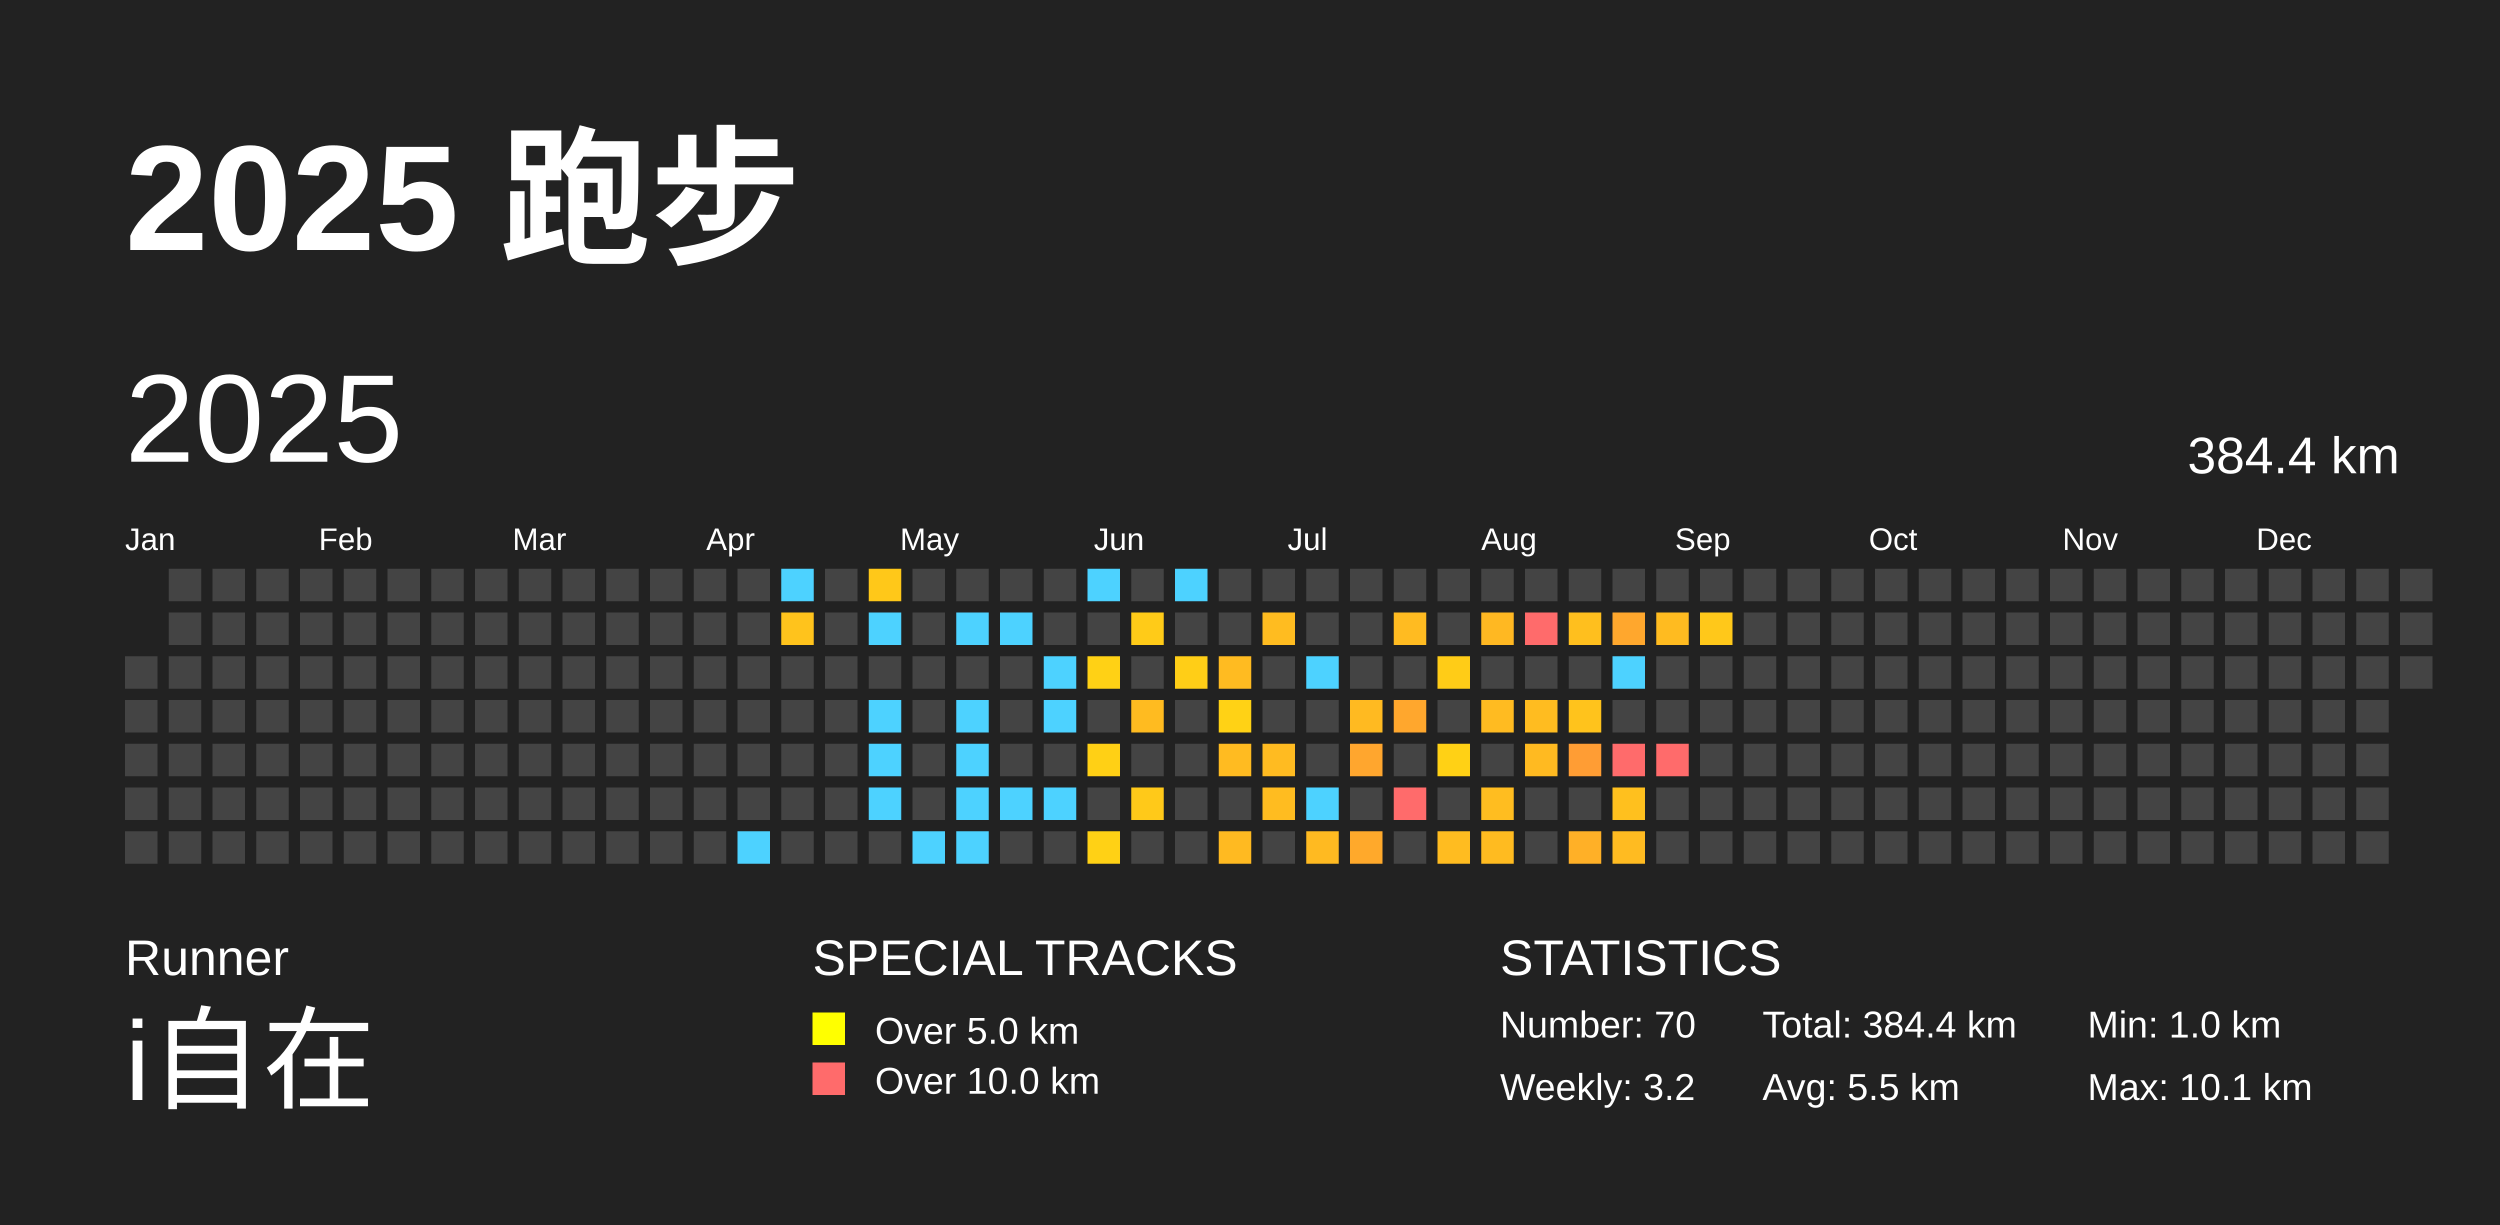
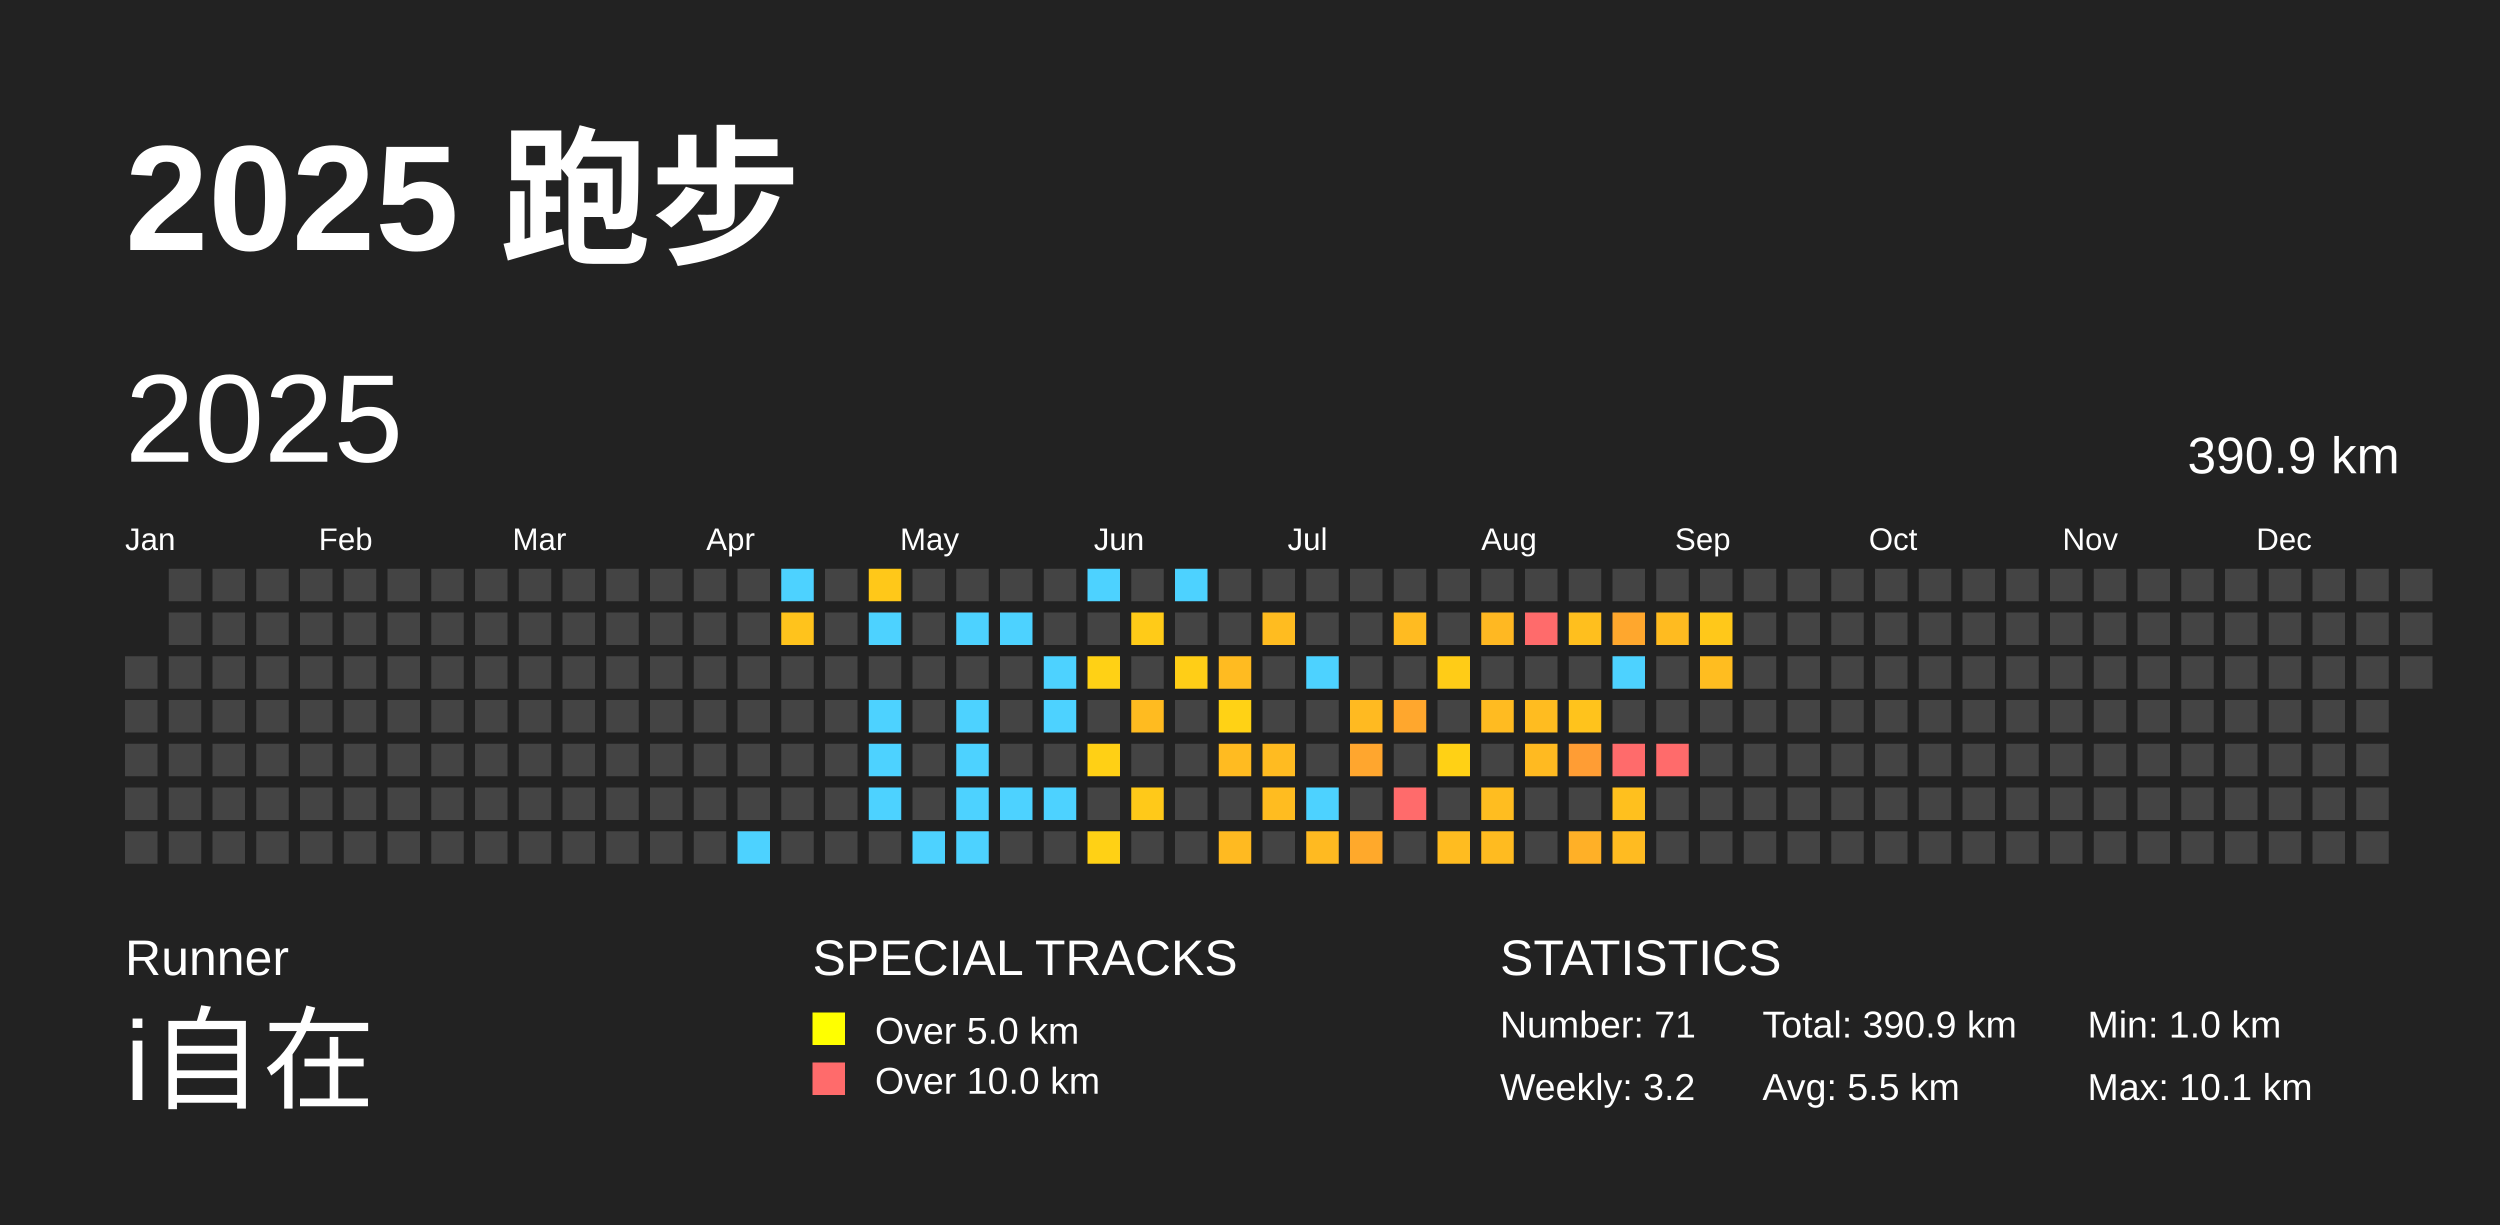
<svg xmlns="http://www.w3.org/2000/svg" baseProfile="full" height="98mm" version="1.1" viewBox="0,0,200,98" width="200mm">
  <defs />
  <rect fill="#222222" height="98" width="200" x="0" y="0" />
  <text fill="#FFFFFF" style="font-size:12px; font-family:Arial; font-weight:bold;" x="10" y="20">2025 跑步</text>
  <text fill="#FFFFFF" style="font-size:4px; font-family:Arial" x="10" y="78">Runner</text>
  <text fill="#FFFFFF" style="font-size:9px; font-family:Arial" x="10" y="88">i自在</text>
  <text fill="#FFFFFF" style="font-size:4px; font-family:Arial" x="65" y="78">SPECIAL TRACKS</text>
  <rect fill="#FFFF00" height="2.6" width="2.6" x="65" y="81" />
  <text fill="#FFFFFF" style="font-size:3px; font-family:Arial" x="70" y="83.5">Over 5.0 km</text>
  <rect fill="#FF6B6B" height="2.6" width="2.6" x="65" y="85" />
  <text fill="#FFFFFF" style="font-size:3px; font-family:Arial" x="70" y="87.5">Over 10.0 km</text>
  <text fill="#FFFFFF" style="font-size:4px; font-family:Arial" x="120" y="78">STATISTICS</text>
-   <text fill="#FFFFFF" style="font-size:3px; font-family:Arial" x="120" y="83">Number: 70</text>
+   <text fill="#FFFFFF" style="font-size:3px; font-family:Arial" x="120" y="83">Number: 71</text>
  <text fill="#FFFFFF" style="font-size:3px; font-family:Arial" x="120" y="88">Weekly: 3.2</text>
-   <text fill="#FFFFFF" style="font-size:3px; font-family:Arial" x="141" y="83">Total: 384.4 km</text>
+   <text fill="#FFFFFF" style="font-size:3px; font-family:Arial" x="141" y="83">Total: 390.9 km</text>
  <text fill="#FFFFFF" style="font-size:3px; font-family:Arial" x="141" y="88">Avg: 5.5 km</text>
  <text fill="#FFFFFF" style="font-size:3px; font-family:Arial" x="167" y="83">Min: 1.0 km</text>
  <text fill="#FFFFFF" style="font-size:3px; font-family:Arial" x="167" y="88">Max: 10.1 km</text>
  <text dominant-baseline="hanging" fill="#FFFFFF" style="font-size:10.0px; font-family:Arial;" x="10" y="30">2025</text>
-   <text dominant-baseline="hanging" fill="#FFFFFF" style="font-size:4.125px; font-family:Arial;" x="175" y="35">384.4 km</text>
+   <text dominant-baseline="hanging" fill="#FFFFFF" style="font-size:4.125px; font-family:Arial;" x="175" y="35">390.9 km</text>
  <text fill="#FFFFFF" style="font-size:2.5px; font-family:Arial" x="10.0" y="44">Jan</text>
  <text fill="#FFFFFF" style="font-size:2.5px; font-family:Arial" x="25.5" y="44">Feb</text>
  <text fill="#FFFFFF" style="font-size:2.5px; font-family:Arial" x="41.0" y="44">Mar</text>
  <text fill="#FFFFFF" style="font-size:2.5px; font-family:Arial" x="56.5" y="44">Apr</text>
  <text fill="#FFFFFF" style="font-size:2.5px; font-family:Arial" x="72.0" y="44">May</text>
  <text fill="#FFFFFF" style="font-size:2.5px; font-family:Arial" x="87.5" y="44">Jun</text>
  <text fill="#FFFFFF" style="font-size:2.5px; font-family:Arial" x="103.0" y="44">Jul</text>
  <text fill="#FFFFFF" style="font-size:2.5px; font-family:Arial" x="118.5" y="44">Aug</text>
  <text fill="#FFFFFF" style="font-size:2.5px; font-family:Arial" x="134.0" y="44">Sep</text>
  <text fill="#FFFFFF" style="font-size:2.5px; font-family:Arial" x="149.5" y="44">Oct</text>
  <text fill="#FFFFFF" style="font-size:2.5px; font-family:Arial" x="165.0" y="44">Nov</text>
  <text fill="#FFFFFF" style="font-size:2.5px; font-family:Arial" x="180.5" y="44">Dec</text>
  <rect fill="#444444" height="2.6" width="2.6" x="10.0" y="52.5" />
  <rect fill="#444444" height="2.6" width="2.6" x="10.0" y="56.0" />
  <rect fill="#444444" height="2.6" width="2.6" x="10.0" y="59.5" />
  <rect fill="#444444" height="2.6" width="2.6" x="10.0" y="63.0" />
  <rect fill="#444444" height="2.6" width="2.6" x="10.0" y="66.5" />
  <rect fill="#444444" height="2.6" width="2.6" x="13.5" y="45.5" />
  <rect fill="#444444" height="2.6" width="2.6" x="13.5" y="49.0" />
  <rect fill="#444444" height="2.6" width="2.6" x="13.5" y="52.5" />
  <rect fill="#444444" height="2.6" width="2.6" x="13.5" y="56.0" />
  <rect fill="#444444" height="2.6" width="2.6" x="13.5" y="59.5" />
  <rect fill="#444444" height="2.6" width="2.6" x="13.5" y="63.0" />
  <rect fill="#444444" height="2.6" width="2.6" x="13.5" y="66.5" />
  <rect fill="#444444" height="2.6" width="2.6" x="17.0" y="45.5" />
  <rect fill="#444444" height="2.6" width="2.6" x="17.0" y="49.0" />
  <rect fill="#444444" height="2.6" width="2.6" x="17.0" y="52.5" />
  <rect fill="#444444" height="2.6" width="2.6" x="17.0" y="56.0" />
  <rect fill="#444444" height="2.6" width="2.6" x="17.0" y="59.5" />
  <rect fill="#444444" height="2.6" width="2.6" x="17.0" y="63.0" />
  <rect fill="#444444" height="2.6" width="2.6" x="17.0" y="66.5" />
  <rect fill="#444444" height="2.6" width="2.6" x="20.5" y="45.5" />
  <rect fill="#444444" height="2.6" width="2.6" x="20.5" y="49.0" />
  <rect fill="#444444" height="2.6" width="2.6" x="20.5" y="52.5" />
  <rect fill="#444444" height="2.6" width="2.6" x="20.5" y="56.0" />
  <rect fill="#444444" height="2.6" width="2.6" x="20.5" y="59.5" />
  <rect fill="#444444" height="2.6" width="2.6" x="20.5" y="63.0" />
  <rect fill="#444444" height="2.6" width="2.6" x="20.5" y="66.5" />
  <rect fill="#444444" height="2.6" width="2.6" x="24.0" y="45.5" />
  <rect fill="#444444" height="2.6" width="2.6" x="24.0" y="49.0" />
  <rect fill="#444444" height="2.6" width="2.6" x="24.0" y="52.5" />
  <rect fill="#444444" height="2.6" width="2.6" x="24.0" y="56.0" />
  <rect fill="#444444" height="2.6" width="2.6" x="24.0" y="59.5" />
  <rect fill="#444444" height="2.6" width="2.6" x="24.0" y="63.0" />
  <rect fill="#444444" height="2.6" width="2.6" x="24.0" y="66.5" />
  <rect fill="#444444" height="2.6" width="2.6" x="27.5" y="45.5" />
  <rect fill="#444444" height="2.6" width="2.6" x="27.5" y="49.0" />
  <rect fill="#444444" height="2.6" width="2.6" x="27.5" y="52.5" />
  <rect fill="#444444" height="2.6" width="2.6" x="27.5" y="56.0" />
  <rect fill="#444444" height="2.6" width="2.6" x="27.5" y="59.5" />
  <rect fill="#444444" height="2.6" width="2.6" x="27.5" y="63.0" />
  <rect fill="#444444" height="2.6" width="2.6" x="27.5" y="66.5" />
  <rect fill="#444444" height="2.6" width="2.6" x="31.0" y="45.5" />
  <rect fill="#444444" height="2.6" width="2.6" x="31.0" y="49.0" />
  <rect fill="#444444" height="2.6" width="2.6" x="31.0" y="52.5" />
  <rect fill="#444444" height="2.6" width="2.6" x="31.0" y="56.0" />
  <rect fill="#444444" height="2.6" width="2.6" x="31.0" y="59.5" />
  <rect fill="#444444" height="2.6" width="2.6" x="31.0" y="63.0" />
  <rect fill="#444444" height="2.6" width="2.6" x="31.0" y="66.5" />
  <rect fill="#444444" height="2.6" width="2.6" x="34.5" y="45.5" />
  <rect fill="#444444" height="2.6" width="2.6" x="34.5" y="49.0" />
  <rect fill="#444444" height="2.6" width="2.6" x="34.5" y="52.5" />
  <rect fill="#444444" height="2.6" width="2.6" x="34.5" y="56.0" />
  <rect fill="#444444" height="2.6" width="2.6" x="34.5" y="59.5" />
  <rect fill="#444444" height="2.6" width="2.6" x="34.5" y="63.0" />
  <rect fill="#444444" height="2.6" width="2.6" x="34.5" y="66.5" />
  <rect fill="#444444" height="2.6" width="2.6" x="38.0" y="45.5" />
  <rect fill="#444444" height="2.6" width="2.6" x="38.0" y="49.0" />
  <rect fill="#444444" height="2.6" width="2.6" x="38.0" y="52.5" />
  <rect fill="#444444" height="2.6" width="2.6" x="38.0" y="56.0" />
  <rect fill="#444444" height="2.6" width="2.6" x="38.0" y="59.5" />
  <rect fill="#444444" height="2.6" width="2.6" x="38.0" y="63.0" />
  <rect fill="#444444" height="2.6" width="2.6" x="38.0" y="66.5" />
  <rect fill="#444444" height="2.6" width="2.6" x="41.5" y="45.5" />
  <rect fill="#444444" height="2.6" width="2.6" x="41.5" y="49.0" />
  <rect fill="#444444" height="2.6" width="2.6" x="41.5" y="52.5" />
  <rect fill="#444444" height="2.6" width="2.6" x="41.5" y="56.0" />
  <rect fill="#444444" height="2.6" width="2.6" x="41.5" y="59.5" />
  <rect fill="#444444" height="2.6" width="2.6" x="41.5" y="63.0" />
  <rect fill="#444444" height="2.6" width="2.6" x="41.5" y="66.5" />
  <rect fill="#444444" height="2.6" width="2.6" x="45.0" y="45.5" />
  <rect fill="#444444" height="2.6" width="2.6" x="45.0" y="49.0" />
  <rect fill="#444444" height="2.6" width="2.6" x="45.0" y="52.5" />
  <rect fill="#444444" height="2.6" width="2.6" x="45.0" y="56.0" />
  <rect fill="#444444" height="2.6" width="2.6" x="45.0" y="59.5" />
  <rect fill="#444444" height="2.6" width="2.6" x="45.0" y="63.0" />
  <rect fill="#444444" height="2.6" width="2.6" x="45.0" y="66.5" />
  <rect fill="#444444" height="2.6" width="2.6" x="48.5" y="45.5" />
  <rect fill="#444444" height="2.6" width="2.6" x="48.5" y="49.0" />
  <rect fill="#444444" height="2.6" width="2.6" x="48.5" y="52.5" />
  <rect fill="#444444" height="2.6" width="2.6" x="48.5" y="56.0" />
  <rect fill="#444444" height="2.6" width="2.6" x="48.5" y="59.5" />
  <rect fill="#444444" height="2.6" width="2.6" x="48.5" y="63.0" />
  <rect fill="#444444" height="2.6" width="2.6" x="48.5" y="66.5" />
  <rect fill="#444444" height="2.6" width="2.6" x="52.0" y="45.5" />
  <rect fill="#444444" height="2.6" width="2.6" x="52.0" y="49.0" />
  <rect fill="#444444" height="2.6" width="2.6" x="52.0" y="52.5" />
  <rect fill="#444444" height="2.6" width="2.6" x="52.0" y="56.0" />
  <rect fill="#444444" height="2.6" width="2.6" x="52.0" y="59.5" />
  <rect fill="#444444" height="2.6" width="2.6" x="52.0" y="63.0" />
  <rect fill="#444444" height="2.6" width="2.6" x="52.0" y="66.5" />
  <rect fill="#444444" height="2.6" width="2.6" x="55.5" y="45.5" />
  <rect fill="#444444" height="2.6" width="2.6" x="55.5" y="49.0" />
  <rect fill="#444444" height="2.6" width="2.6" x="55.5" y="52.5" />
  <rect fill="#444444" height="2.6" width="2.6" x="55.5" y="56.0" />
  <rect fill="#444444" height="2.6" width="2.6" x="55.5" y="59.5" />
  <rect fill="#444444" height="2.6" width="2.6" x="55.5" y="63.0" />
  <rect fill="#444444" height="2.6" width="2.6" x="55.5" y="66.5" />
  <rect fill="#444444" height="2.6" width="2.6" x="59.0" y="45.5" />
  <rect fill="#444444" height="2.6" width="2.6" x="59.0" y="49.0" />
  <rect fill="#444444" height="2.6" width="2.6" x="59.0" y="52.5" />
  <rect fill="#444444" height="2.6" width="2.6" x="59.0" y="56.0" />
  <rect fill="#444444" height="2.6" width="2.6" x="59.0" y="59.5" />
  <rect fill="#444444" height="2.6" width="2.6" x="59.0" y="63.0" />
  <rect fill="#4dd2ff" height="2.6" width="2.6" x="59.0" y="66.5" />
  <rect fill="#4dd2ff" height="2.6" width="2.6" x="62.5" y="45.5" />
  <rect fill="#ffc31c" height="2.6" width="2.6" x="62.5" y="49.0" />
  <rect fill="#444444" height="2.6" width="2.6" x="62.5" y="52.5" />
  <rect fill="#444444" height="2.6" width="2.6" x="62.5" y="56.0" />
  <rect fill="#444444" height="2.6" width="2.6" x="62.5" y="59.5" />
  <rect fill="#444444" height="2.6" width="2.6" x="62.5" y="63.0" />
  <rect fill="#444444" height="2.6" width="2.6" x="62.5" y="66.5" />
  <rect fill="#444444" height="2.6" width="2.6" x="66.0" y="45.5" />
  <rect fill="#444444" height="2.6" width="2.6" x="66.0" y="49.0" />
  <rect fill="#444444" height="2.6" width="2.6" x="66.0" y="52.5" />
  <rect fill="#444444" height="2.6" width="2.6" x="66.0" y="56.0" />
  <rect fill="#444444" height="2.6" width="2.6" x="66.0" y="59.5" />
  <rect fill="#444444" height="2.6" width="2.6" x="66.0" y="63.0" />
  <rect fill="#444444" height="2.6" width="2.6" x="66.0" y="66.5" />
  <rect fill="#ffc819" height="2.6" width="2.6" x="69.5" y="45.5" />
  <rect fill="#4dd2ff" height="2.6" width="2.6" x="69.5" y="49.0" />
  <rect fill="#444444" height="2.6" width="2.6" x="69.5" y="52.5" />
  <rect fill="#4dd2ff" height="2.6" width="2.6" x="69.5" y="56.0" />
  <rect fill="#4dd2ff" height="2.6" width="2.6" x="69.5" y="59.5" />
  <rect fill="#4dd2ff" height="2.6" width="2.6" x="69.5" y="63.0" />
  <rect fill="#444444" height="2.6" width="2.6" x="69.5" y="66.5" />
  <rect fill="#444444" height="2.6" width="2.6" x="73.0" y="45.5" />
  <rect fill="#444444" height="2.6" width="2.6" x="73.0" y="49.0" />
  <rect fill="#444444" height="2.6" width="2.6" x="73.0" y="52.5" />
  <rect fill="#444444" height="2.6" width="2.6" x="73.0" y="56.0" />
  <rect fill="#444444" height="2.6" width="2.6" x="73.0" y="59.5" />
  <rect fill="#444444" height="2.6" width="2.6" x="73.0" y="63.0" />
  <rect fill="#4dd2ff" height="2.6" width="2.6" x="73.0" y="66.5" />
  <rect fill="#444444" height="2.6" width="2.6" x="76.5" y="45.5" />
  <rect fill="#4dd2ff" height="2.6" width="2.6" x="76.5" y="49.0" />
  <rect fill="#444444" height="2.6" width="2.6" x="76.5" y="52.5" />
  <rect fill="#4dd2ff" height="2.6" width="2.6" x="76.5" y="56.0" />
  <rect fill="#4dd2ff" height="2.6" width="2.6" x="76.5" y="59.5" />
  <rect fill="#4dd2ff" height="2.6" width="2.6" x="76.5" y="63.0" />
  <rect fill="#4dd2ff" height="2.6" width="2.6" x="76.5" y="66.5" />
  <rect fill="#444444" height="2.6" width="2.6" x="80.0" y="45.5" />
  <rect fill="#4dd2ff" height="2.6" width="2.6" x="80.0" y="49.0" />
  <rect fill="#444444" height="2.6" width="2.6" x="80.0" y="52.5" />
  <rect fill="#444444" height="2.6" width="2.6" x="80.0" y="56.0" />
  <rect fill="#444444" height="2.6" width="2.6" x="80.0" y="59.5" />
  <rect fill="#4dd2ff" height="2.6" width="2.6" x="80.0" y="63.0" />
  <rect fill="#444444" height="2.6" width="2.6" x="80.0" y="66.5" />
  <rect fill="#444444" height="2.6" width="2.6" x="83.5" y="45.5" />
  <rect fill="#444444" height="2.6" width="2.6" x="83.5" y="49.0" />
  <rect fill="#4dd2ff" height="2.6" width="2.6" x="83.5" y="52.5" />
  <rect fill="#4dd2ff" height="2.6" width="2.6" x="83.5" y="56.0" />
  <rect fill="#444444" height="2.6" width="2.6" x="83.5" y="59.5" />
  <rect fill="#4dd2ff" height="2.6" width="2.6" x="83.5" y="63.0" />
  <rect fill="#444444" height="2.6" width="2.6" x="83.5" y="66.5" />
  <rect fill="#4dd2ff" height="2.6" width="2.6" x="87.0" y="45.5" />
  <rect fill="#444444" height="2.6" width="2.6" x="87.0" y="49.0" />
  <rect fill="#ffd115" height="2.6" width="2.6" x="87.0" y="52.5" />
  <rect fill="#444444" height="2.6" width="2.6" x="87.0" y="56.0" />
  <rect fill="#ffd015" height="2.6" width="2.6" x="87.0" y="59.5" />
  <rect fill="#444444" height="2.6" width="2.6" x="87.0" y="63.0" />
  <rect fill="#ffd115" height="2.6" width="2.6" x="87.0" y="66.5" />
  <rect fill="#444444" height="2.6" width="2.6" x="90.5" y="45.5" />
  <rect fill="#ffcb18" height="2.6" width="2.6" x="90.5" y="49.0" />
  <rect fill="#444444" height="2.6" width="2.6" x="90.5" y="52.5" />
  <rect fill="#ffbb20" height="2.6" width="2.6" x="90.5" y="56.0" />
  <rect fill="#444444" height="2.6" width="2.6" x="90.5" y="59.5" />
  <rect fill="#ffc919" height="2.6" width="2.6" x="90.5" y="63.0" />
  <rect fill="#444444" height="2.6" width="2.6" x="90.5" y="66.5" />
  <rect fill="#4dd2ff" height="2.6" width="2.6" x="94.0" y="45.5" />
  <rect fill="#444444" height="2.6" width="2.6" x="94.0" y="49.0" />
  <rect fill="#ffce17" height="2.6" width="2.6" x="94.0" y="52.5" />
  <rect fill="#444444" height="2.6" width="2.6" x="94.0" y="56.0" />
  <rect fill="#444444" height="2.6" width="2.6" x="94.0" y="59.5" />
  <rect fill="#444444" height="2.6" width="2.6" x="94.0" y="63.0" />
  <rect fill="#444444" height="2.6" width="2.6" x="94.0" y="66.5" />
  <rect fill="#444444" height="2.6" width="2.6" x="97.5" y="45.5" />
  <rect fill="#444444" height="2.6" width="2.6" x="97.5" y="49.0" />
  <rect fill="#ffbb21" height="2.6" width="2.6" x="97.5" y="52.5" />
  <rect fill="#ffd215" height="2.6" width="2.6" x="97.5" y="56.0" />
  <rect fill="#ffbb21" height="2.6" width="2.6" x="97.5" y="59.5" />
  <rect fill="#444444" height="2.6" width="2.6" x="97.5" y="63.0" />
  <rect fill="#ffba21" height="2.6" width="2.6" x="97.5" y="66.5" />
  <rect fill="#444444" height="2.6" width="2.6" x="101.0" y="45.5" />
  <rect fill="#ffbc20" height="2.6" width="2.6" x="101.0" y="49.0" />
  <rect fill="#444444" height="2.6" width="2.6" x="101.0" y="52.5" />
  <rect fill="#444444" height="2.6" width="2.6" x="101.0" y="56.0" />
  <rect fill="#ffbb21" height="2.6" width="2.6" x="101.0" y="59.5" />
  <rect fill="#ffbc20" height="2.6" width="2.6" x="101.0" y="63.0" />
  <rect fill="#444444" height="2.6" width="2.6" x="101.0" y="66.5" />
  <rect fill="#444444" height="2.6" width="2.6" x="104.5" y="45.5" />
  <rect fill="#444444" height="2.6" width="2.6" x="104.5" y="49.0" />
  <rect fill="#4dd2ff" height="2.6" width="2.6" x="104.5" y="52.5" />
  <rect fill="#444444" height="2.6" width="2.6" x="104.5" y="56.0" />
  <rect fill="#444444" height="2.6" width="2.6" x="104.5" y="59.5" />
  <rect fill="#4dd2ff" height="2.6" width="2.6" x="104.5" y="63.0" />
  <rect fill="#ffba21" height="2.6" width="2.6" x="104.5" y="66.5" />
  <rect fill="#444444" height="2.6" width="2.6" x="108.0" y="45.5" />
  <rect fill="#444444" height="2.6" width="2.6" x="108.0" y="49.0" />
  <rect fill="#444444" height="2.6" width="2.6" x="108.0" y="52.5" />
  <rect fill="#ffba21" height="2.6" width="2.6" x="108.0" y="56.0" />
  <rect fill="#ffa62e" height="2.6" width="2.6" x="108.0" y="59.5" />
  <rect fill="#444444" height="2.6" width="2.6" x="108.0" y="63.0" />
  <rect fill="#ffa92b" height="2.6" width="2.6" x="108.0" y="66.5" />
  <rect fill="#444444" height="2.6" width="2.6" x="111.5" y="45.5" />
  <rect fill="#ffbb21" height="2.6" width="2.6" x="111.5" y="49.0" />
  <rect fill="#444444" height="2.6" width="2.6" x="111.5" y="52.5" />
  <rect fill="#ffa72d" height="2.6" width="2.6" x="111.5" y="56.0" />
  <rect fill="#444444" height="2.6" width="2.6" x="111.5" y="59.5" />
  <rect fill="#FF6B6B" height="2.6" width="2.6" x="111.5" y="63.0" />
  <rect fill="#444444" height="2.6" width="2.6" x="111.5" y="66.5" />
  <rect fill="#444444" height="2.6" width="2.6" x="115.0" y="45.5" />
  <rect fill="#444444" height="2.6" width="2.6" x="115.0" y="49.0" />
  <rect fill="#ffcc17" height="2.6" width="2.6" x="115.0" y="52.5" />
  <rect fill="#444444" height="2.6" width="2.6" x="115.0" y="56.0" />
  <rect fill="#ffd115" height="2.6" width="2.6" x="115.0" y="59.5" />
  <rect fill="#444444" height="2.6" width="2.6" x="115.0" y="63.0" />
  <rect fill="#ffbc20" height="2.6" width="2.6" x="115.0" y="66.5" />
  <rect fill="#444444" height="2.6" width="2.6" x="118.5" y="45.5" />
  <rect fill="#ffb822" height="2.6" width="2.6" x="118.5" y="49.0" />
  <rect fill="#444444" height="2.6" width="2.6" x="118.5" y="52.5" />
  <rect fill="#ffbb21" height="2.6" width="2.6" x="118.5" y="56.0" />
  <rect fill="#444444" height="2.6" width="2.6" x="118.5" y="59.5" />
  <rect fill="#ffbd20" height="2.6" width="2.6" x="118.5" y="63.0" />
  <rect fill="#ffbb20" height="2.6" width="2.6" x="118.5" y="66.5" />
  <rect fill="#444444" height="2.6" width="2.6" x="122.0" y="45.5" />
  <rect fill="#FF6B6B" height="2.6" width="2.6" x="122.0" y="49.0" />
  <rect fill="#444444" height="2.6" width="2.6" x="122.0" y="52.5" />
  <rect fill="#ffbc20" height="2.6" width="2.6" x="122.0" y="56.0" />
  <rect fill="#ffba21" height="2.6" width="2.6" x="122.0" y="59.5" />
  <rect fill="#444444" height="2.6" width="2.6" x="122.0" y="63.0" />
  <rect fill="#444444" height="2.6" width="2.6" x="122.0" y="66.5" />
  <rect fill="#444444" height="2.6" width="2.6" x="125.5" y="45.5" />
  <rect fill="#ffbf1e" height="2.6" width="2.6" x="125.5" y="49.0" />
  <rect fill="#444444" height="2.6" width="2.6" x="125.5" y="52.5" />
  <rect fill="#ffc31c" height="2.6" width="2.6" x="125.5" y="56.0" />
  <rect fill="#ff9d34" height="2.6" width="2.6" x="125.5" y="59.5" />
  <rect fill="#444444" height="2.6" width="2.6" x="125.5" y="63.0" />
  <rect fill="#ffb027" height="2.6" width="2.6" x="125.5" y="66.5" />
  <rect fill="#444444" height="2.6" width="2.6" x="129.0" y="45.5" />
  <rect fill="#ffa72d" height="2.6" width="2.6" x="129.0" y="49.0" />
  <rect fill="#4dd2ff" height="2.6" width="2.6" x="129.0" y="52.5" />
  <rect fill="#444444" height="2.6" width="2.6" x="129.0" y="56.0" />
  <rect fill="#FF6B6B" height="2.6" width="2.6" x="129.0" y="59.5" />
  <rect fill="#ffc01e" height="2.6" width="2.6" x="129.0" y="63.0" />
  <rect fill="#ffbb21" height="2.6" width="2.6" x="129.0" y="66.5" />
  <rect fill="#444444" height="2.6" width="2.6" x="132.5" y="45.5" />
  <rect fill="#ffbb20" height="2.6" width="2.6" x="132.5" y="49.0" />
  <rect fill="#444444" height="2.6" width="2.6" x="132.5" y="52.5" />
  <rect fill="#444444" height="2.6" width="2.6" x="132.5" y="56.0" />
  <rect fill="#FF6B6B" height="2.6" width="2.6" x="132.5" y="59.5" />
  <rect fill="#444444" height="2.6" width="2.6" x="132.5" y="63.0" />
  <rect fill="#444444" height="2.6" width="2.6" x="132.5" y="66.5" />
  <rect fill="#444444" height="2.6" width="2.6" x="136.0" y="45.5" />
  <rect fill="#ffc81a" height="2.6" width="2.6" x="136.0" y="49.0" />
-   <rect fill="#444444" height="2.6" width="2.6" x="136.0" y="52.5" />
+   <rect fill="#ffbd20" height="2.6" width="2.6" x="136.0" y="52.5" />
  <rect fill="#444444" height="2.6" width="2.6" x="136.0" y="56.0" />
  <rect fill="#444444" height="2.6" width="2.6" x="136.0" y="59.5" />
  <rect fill="#444444" height="2.6" width="2.6" x="136.0" y="63.0" />
  <rect fill="#444444" height="2.6" width="2.6" x="136.0" y="66.5" />
  <rect fill="#444444" height="2.6" width="2.6" x="139.5" y="45.5" />
  <rect fill="#444444" height="2.6" width="2.6" x="139.5" y="49.0" />
  <rect fill="#444444" height="2.6" width="2.6" x="139.5" y="52.5" />
  <rect fill="#444444" height="2.6" width="2.6" x="139.5" y="56.0" />
  <rect fill="#444444" height="2.6" width="2.6" x="139.5" y="59.5" />
  <rect fill="#444444" height="2.6" width="2.6" x="139.5" y="63.0" />
  <rect fill="#444444" height="2.6" width="2.6" x="139.5" y="66.5" />
  <rect fill="#444444" height="2.6" width="2.6" x="143.0" y="45.5" />
  <rect fill="#444444" height="2.6" width="2.6" x="143.0" y="49.0" />
  <rect fill="#444444" height="2.6" width="2.6" x="143.0" y="52.5" />
  <rect fill="#444444" height="2.6" width="2.6" x="143.0" y="56.0" />
  <rect fill="#444444" height="2.6" width="2.6" x="143.0" y="59.5" />
  <rect fill="#444444" height="2.6" width="2.6" x="143.0" y="63.0" />
  <rect fill="#444444" height="2.6" width="2.6" x="143.0" y="66.5" />
  <rect fill="#444444" height="2.6" width="2.6" x="146.5" y="45.5" />
  <rect fill="#444444" height="2.6" width="2.6" x="146.5" y="49.0" />
  <rect fill="#444444" height="2.6" width="2.6" x="146.5" y="52.5" />
  <rect fill="#444444" height="2.6" width="2.6" x="146.5" y="56.0" />
  <rect fill="#444444" height="2.6" width="2.6" x="146.5" y="59.5" />
  <rect fill="#444444" height="2.6" width="2.6" x="146.5" y="63.0" />
  <rect fill="#444444" height="2.6" width="2.6" x="146.5" y="66.5" />
  <rect fill="#444444" height="2.6" width="2.6" x="150.0" y="45.5" />
  <rect fill="#444444" height="2.6" width="2.6" x="150.0" y="49.0" />
  <rect fill="#444444" height="2.6" width="2.6" x="150.0" y="52.5" />
  <rect fill="#444444" height="2.6" width="2.6" x="150.0" y="56.0" />
  <rect fill="#444444" height="2.6" width="2.6" x="150.0" y="59.5" />
  <rect fill="#444444" height="2.6" width="2.6" x="150.0" y="63.0" />
  <rect fill="#444444" height="2.6" width="2.6" x="150.0" y="66.5" />
  <rect fill="#444444" height="2.6" width="2.6" x="153.5" y="45.5" />
  <rect fill="#444444" height="2.6" width="2.6" x="153.5" y="49.0" />
  <rect fill="#444444" height="2.6" width="2.6" x="153.5" y="52.5" />
  <rect fill="#444444" height="2.6" width="2.6" x="153.5" y="56.0" />
  <rect fill="#444444" height="2.6" width="2.6" x="153.5" y="59.5" />
  <rect fill="#444444" height="2.6" width="2.6" x="153.5" y="63.0" />
  <rect fill="#444444" height="2.6" width="2.6" x="153.5" y="66.5" />
  <rect fill="#444444" height="2.6" width="2.6" x="157.0" y="45.5" />
  <rect fill="#444444" height="2.6" width="2.6" x="157.0" y="49.0" />
  <rect fill="#444444" height="2.6" width="2.6" x="157.0" y="52.5" />
  <rect fill="#444444" height="2.6" width="2.6" x="157.0" y="56.0" />
  <rect fill="#444444" height="2.6" width="2.6" x="157.0" y="59.5" />
  <rect fill="#444444" height="2.6" width="2.6" x="157.0" y="63.0" />
  <rect fill="#444444" height="2.6" width="2.6" x="157.0" y="66.5" />
  <rect fill="#444444" height="2.6" width="2.6" x="160.5" y="45.5" />
  <rect fill="#444444" height="2.6" width="2.6" x="160.5" y="49.0" />
  <rect fill="#444444" height="2.6" width="2.6" x="160.5" y="52.5" />
  <rect fill="#444444" height="2.6" width="2.6" x="160.5" y="56.0" />
  <rect fill="#444444" height="2.6" width="2.6" x="160.5" y="59.5" />
  <rect fill="#444444" height="2.6" width="2.6" x="160.5" y="63.0" />
  <rect fill="#444444" height="2.6" width="2.6" x="160.5" y="66.5" />
  <rect fill="#444444" height="2.6" width="2.6" x="164.0" y="45.5" />
  <rect fill="#444444" height="2.6" width="2.6" x="164.0" y="49.0" />
  <rect fill="#444444" height="2.6" width="2.6" x="164.0" y="52.5" />
  <rect fill="#444444" height="2.6" width="2.6" x="164.0" y="56.0" />
  <rect fill="#444444" height="2.6" width="2.6" x="164.0" y="59.5" />
  <rect fill="#444444" height="2.6" width="2.6" x="164.0" y="63.0" />
  <rect fill="#444444" height="2.6" width="2.6" x="164.0" y="66.5" />
  <rect fill="#444444" height="2.6" width="2.6" x="167.5" y="45.5" />
  <rect fill="#444444" height="2.6" width="2.6" x="167.5" y="49.0" />
  <rect fill="#444444" height="2.6" width="2.6" x="167.5" y="52.5" />
  <rect fill="#444444" height="2.6" width="2.6" x="167.5" y="56.0" />
  <rect fill="#444444" height="2.6" width="2.6" x="167.5" y="59.5" />
  <rect fill="#444444" height="2.6" width="2.6" x="167.5" y="63.0" />
  <rect fill="#444444" height="2.6" width="2.6" x="167.5" y="66.5" />
  <rect fill="#444444" height="2.6" width="2.6" x="171.0" y="45.5" />
  <rect fill="#444444" height="2.6" width="2.6" x="171.0" y="49.0" />
  <rect fill="#444444" height="2.6" width="2.6" x="171.0" y="52.5" />
  <rect fill="#444444" height="2.6" width="2.6" x="171.0" y="56.0" />
  <rect fill="#444444" height="2.6" width="2.6" x="171.0" y="59.5" />
  <rect fill="#444444" height="2.6" width="2.6" x="171.0" y="63.0" />
  <rect fill="#444444" height="2.6" width="2.6" x="171.0" y="66.5" />
  <rect fill="#444444" height="2.6" width="2.6" x="174.5" y="45.5" />
  <rect fill="#444444" height="2.6" width="2.6" x="174.5" y="49.0" />
  <rect fill="#444444" height="2.6" width="2.6" x="174.5" y="52.5" />
  <rect fill="#444444" height="2.6" width="2.6" x="174.5" y="56.0" />
  <rect fill="#444444" height="2.6" width="2.6" x="174.5" y="59.5" />
  <rect fill="#444444" height="2.6" width="2.6" x="174.5" y="63.0" />
  <rect fill="#444444" height="2.6" width="2.6" x="174.5" y="66.5" />
  <rect fill="#444444" height="2.6" width="2.6" x="178.0" y="45.5" />
  <rect fill="#444444" height="2.6" width="2.6" x="178.0" y="49.0" />
  <rect fill="#444444" height="2.6" width="2.6" x="178.0" y="52.5" />
  <rect fill="#444444" height="2.6" width="2.6" x="178.0" y="56.0" />
  <rect fill="#444444" height="2.6" width="2.6" x="178.0" y="59.5" />
  <rect fill="#444444" height="2.6" width="2.6" x="178.0" y="63.0" />
  <rect fill="#444444" height="2.6" width="2.6" x="178.0" y="66.5" />
  <rect fill="#444444" height="2.6" width="2.6" x="181.5" y="45.5" />
  <rect fill="#444444" height="2.6" width="2.6" x="181.5" y="49.0" />
  <rect fill="#444444" height="2.6" width="2.6" x="181.5" y="52.5" />
  <rect fill="#444444" height="2.6" width="2.6" x="181.5" y="56.0" />
  <rect fill="#444444" height="2.6" width="2.6" x="181.5" y="59.5" />
  <rect fill="#444444" height="2.6" width="2.6" x="181.5" y="63.0" />
  <rect fill="#444444" height="2.6" width="2.6" x="181.5" y="66.5" />
  <rect fill="#444444" height="2.6" width="2.6" x="185.0" y="45.5" />
  <rect fill="#444444" height="2.6" width="2.6" x="185.0" y="49.0" />
  <rect fill="#444444" height="2.6" width="2.6" x="185.0" y="52.5" />
  <rect fill="#444444" height="2.6" width="2.6" x="185.0" y="56.0" />
  <rect fill="#444444" height="2.6" width="2.6" x="185.0" y="59.5" />
  <rect fill="#444444" height="2.6" width="2.6" x="185.0" y="63.0" />
  <rect fill="#444444" height="2.6" width="2.6" x="185.0" y="66.5" />
  <rect fill="#444444" height="2.6" width="2.6" x="188.5" y="45.5" />
  <rect fill="#444444" height="2.6" width="2.6" x="188.5" y="49.0" />
  <rect fill="#444444" height="2.6" width="2.6" x="188.5" y="52.5" />
  <rect fill="#444444" height="2.6" width="2.6" x="188.5" y="56.0" />
  <rect fill="#444444" height="2.6" width="2.6" x="188.5" y="59.5" />
  <rect fill="#444444" height="2.6" width="2.6" x="188.5" y="63.0" />
  <rect fill="#444444" height="2.6" width="2.6" x="188.5" y="66.5" />
  <rect fill="#444444" height="2.6" width="2.6" x="192.0" y="45.5" />
  <rect fill="#444444" height="2.6" width="2.6" x="192.0" y="49.0" />
  <rect fill="#444444" height="2.6" width="2.6" x="192.0" y="52.5" />
</svg>
